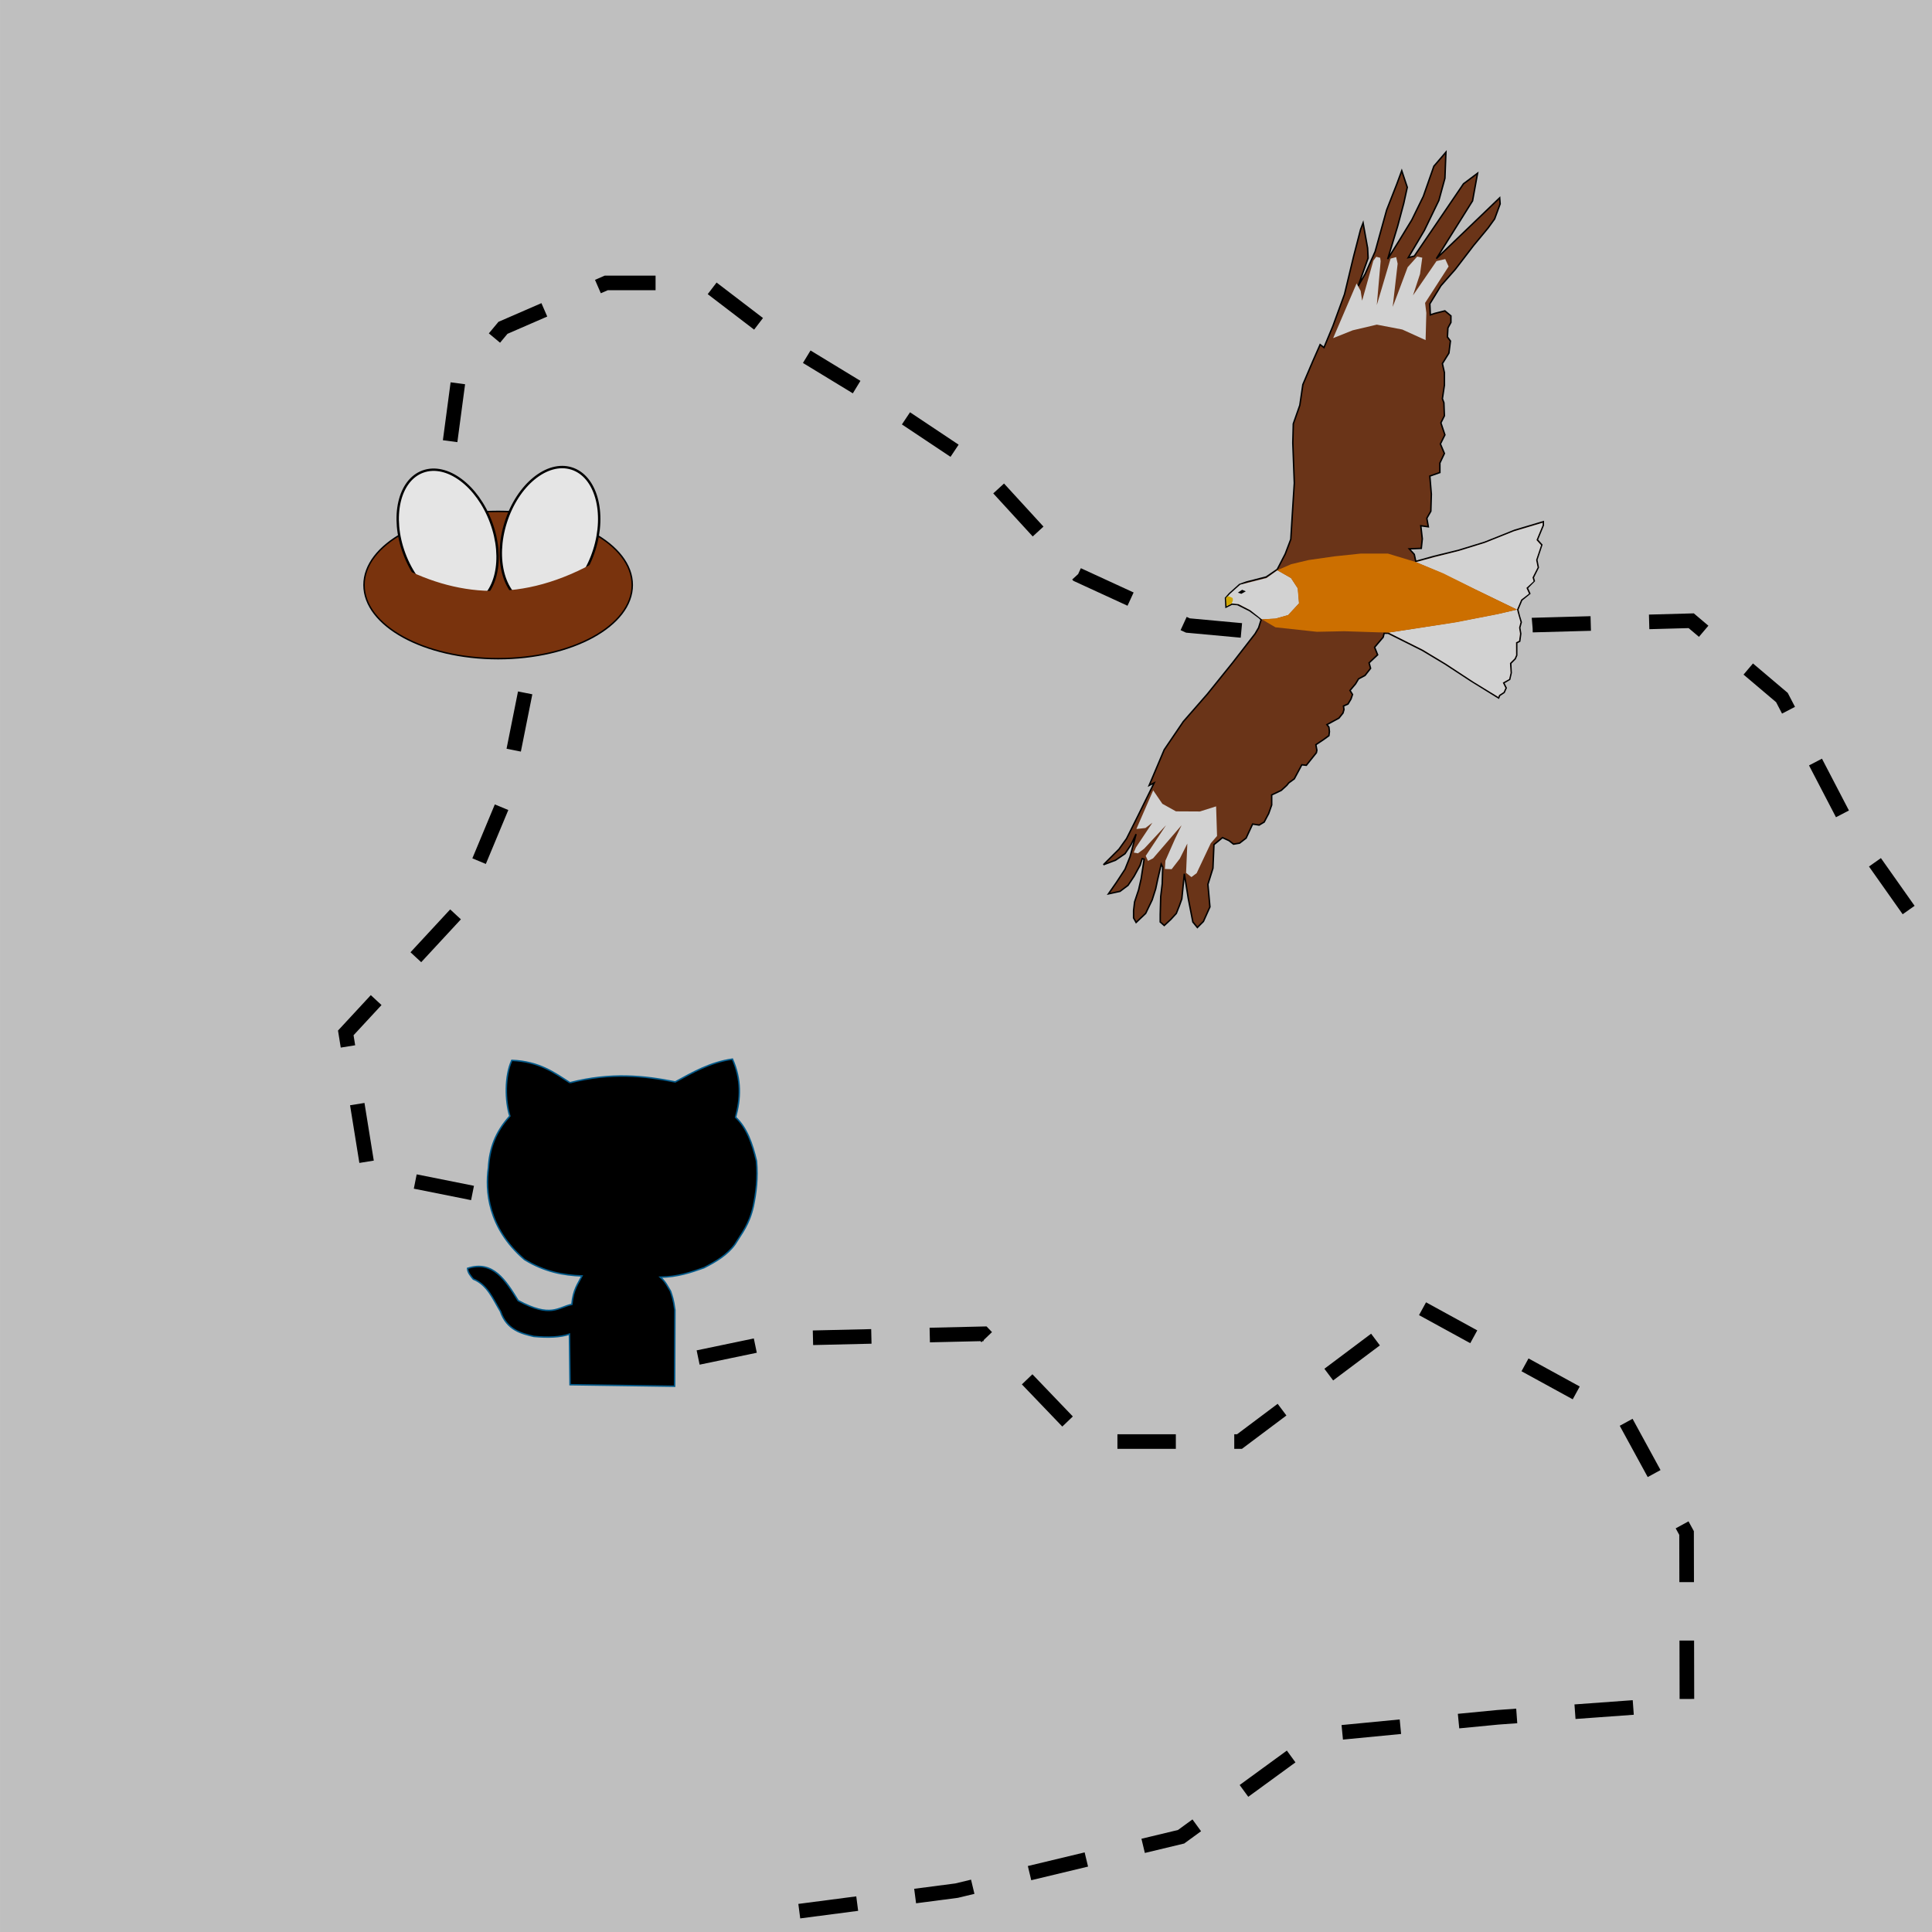
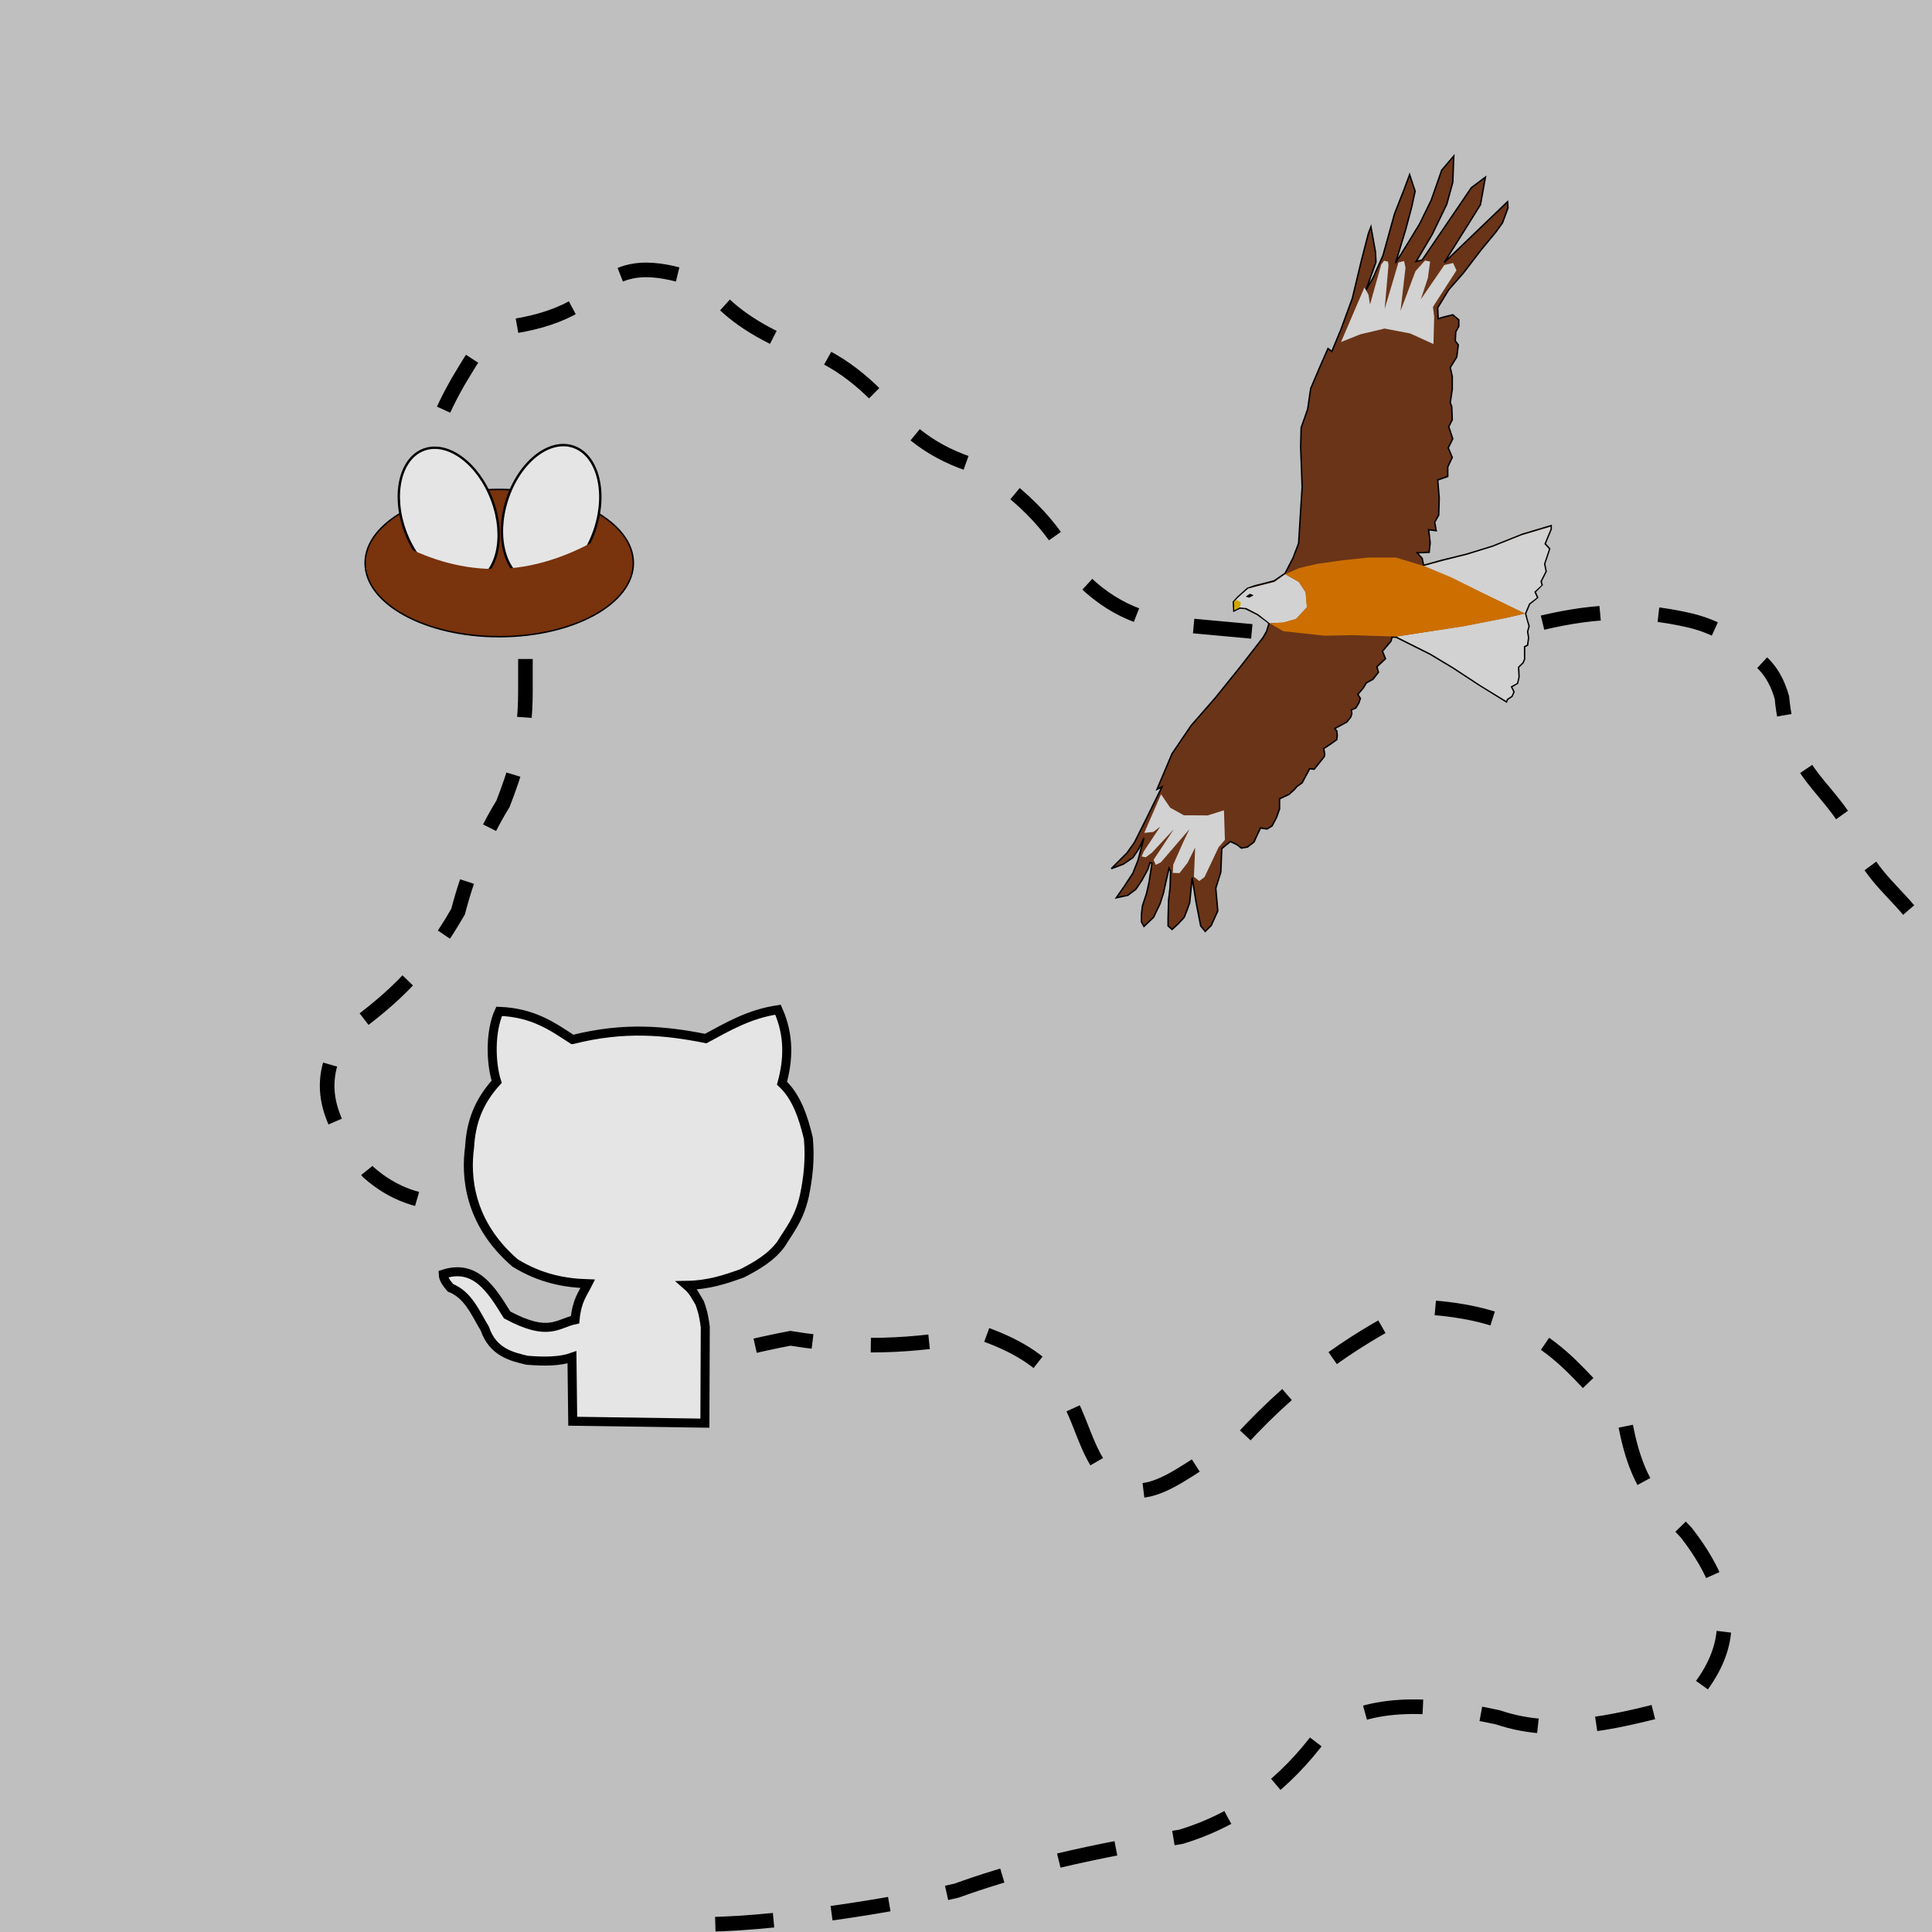
<svg xmlns="http://www.w3.org/2000/svg" width="132.292mm" height="132.292mm" viewBox="0 0 132.292 132.292" version="1.1" id="svg1" xml:space="preserve">
  <defs id="defs1" />
  <g id="layer1">
    <rect style="fill:#bfbfbf;fill-opacity:1;fill-rule:evenodd;stroke:none;stroke-width:0.1;stroke-dasharray:none" id="rect1" width="132.292" height="132.292" x="0.001" y="0" />
-     <path style="fill:none;fill-opacity:0.35;fill-rule:evenodd;stroke:#000000;stroke-width:1;stroke-dasharray:4, 4;stroke-dashoffset:0;stroke-opacity:1" d="M 130.692,62.314 126.489,56.36 122.015,47.763 115.805,42.504 104.939,42.802 92.533,43.861 81.343,42.831 73.801,39.361 67.036,31.98 60.578,27.675 53.506,23.37 48.278,19.373 H 41.513 l -7.073,3.075 -3.075,3.69 -1.23,9.225 5.843,4.92 v 7.073 l -1.538,7.688 -3.075,7.38 -7.688,8.303 1.538,9.533 10.763,2.153 10.763,10.763 7.38,-1.538 13.223,-0.308 7.073,7.38 h 10.455 l 12.3,-9.225 14.068,7.705 4.246,7.782 0.024,11.679 -12.951,0.94 -12.067,1.165 -9.618,7.014 -15.375,3.69 -14.145,1.845" id="path2" />
-     <g id="g7" transform="translate(-77.40825,-6.923812)">
+     <path style="fill:none;fill-opacity:0.35;fill-rule:evenodd;stroke:#000000;stroke-width:1;stroke-dasharray:4, 4;stroke-dashoffset:0;stroke-opacity:1" d="m 130.692,62.314 c -1.401,-1.667 -2.802,-2.585 -4.203,-5.953 -1.6,-2.669 -4.046,-3.817 -4.474,-8.597 -0.368,-1.268 -1.004,-2.402 -2.42,-3.146 -0.892,-0.952 -2.107,-1.688 -3.789,-2.113 -3.944,-0.937 -7.16,-0.642 -10.866,0.297 L 92.533,43.861 81.343,42.831 C 78.718,42.674 76.164,41.878 73.801,39.361 72.642,37 71.06,34.601 67.036,31.98 63.753,31.03 62.039,29.407 60.578,27.675 58.221,25.087 55.863,23.854 53.506,23.37 50.643,22.038 49.316,20.705 48.278,19.373 c -2.442,-0.843 -4.841,-1.49 -6.765,0 -1.47,1.291 -3.022,2.558 -7.073,3.075 -1.353,0.738 -1.844,1.64 -3.075,3.69 -3.525,6.16 -0.786,6.2 -1.23,9.225 l 5.843,4.92 v 7.073 c -0.004,3.579 -0.759,5.657 -1.538,7.688 -1.279,2.079 -2.323,4.51 -3.075,7.38 -2.563,4.481 -5.125,6.395 -7.688,8.303 -2.593,3.668 -0.806,6.644 1.538,9.533 3.588,3.171 7.175,1.844 10.763,2.153 2.28,0.036 7.698,10.487 10.763,10.763 2.854,-0.48 4.926,-1.077 7.38,-1.538 5.407,0.897 9.369,0.349 13.223,-0.308 5.432,1.918 5.947,4.703 7.073,7.38 2.874,6.93 6.864,1.197 10.455,0 4.42,-4.833 8.402,-7.26 12.3,-9.225 9,0.413 10.443,4.605 14.068,7.705 0.854,5.025 2.642,6.007 4.246,7.782 4.111,5.313 2.702,8.716 0.024,11.679 -4.317,1.088 -8.634,2.401 -12.951,0.94 -4.796,-1.049 -9.107,-1.196 -12.067,1.165 -2.458,3.335 -5.579,5.787 -9.618,7.014 -7.592,1.23 -11.973,2.46 -15.375,3.69 -4.8,1.128 -14.643,2.656 -19.187,2.24" id="path2" />
+     <g id="g7" transform="translate(-76.87054,-6.654953)" style="display:inline">
      <path style="fill:#6a3418;fill-opacity:1;fill-rule:evenodd;stroke:#000000;stroke-width:0.1;stroke-dasharray:none;stroke-opacity:1" d="m 180.097,20.471 -4.333,4.161 2.476,-3.955 0.344,-1.891 -0.963,0.722 -1.754,2.579 -1.616,2.373 -0.413,0.103 1.1,-1.857 0.997,-2.063 0.413,-1.513 0.069,-1.788 -0.825,0.963 -0.722,2.063 -0.791,1.616 -0.86,1.41 -0.791,1.272 0.688,-2.27 0.413,-1.547 0.241,-1.1 -0.378,-1.135 -0.344,0.928 -0.688,1.754 -0.791,2.854 -0.688,1.547 -0.481,0.825 0.688,-1.926 -0.034,-0.688 -0.309,-1.719 -0.172,0.447 -0.481,1.857 -0.619,2.579 -0.791,2.166 -0.616,1.483 -0.263,-0.201 -0.496,1.125 -0.688,1.616 -0.206,1.41 -0.447,1.272 -0.034,1.307 0.103,2.751 -0.138,2.166 -0.103,1.685 -0.378,0.997 -0.55,1.066 -0.757,0.516 -1.341,0.344 -0.481,0.172 -0.688,0.619 -0.275,0.309 0.034,0.619 0.413,-0.206 0.378,0.034 0.825,0.413 0.653,0.481 0.138,0.138 -0.172,0.55 -0.241,0.413 -1.547,1.994 -1.719,2.132 -1.651,1.891 -1.307,1.926 -1.032,2.442 0.344,-0.172 -1.135,2.304 -0.757,1.513 -0.516,0.722 -1.066,1.066 0.825,-0.309 0.653,-0.447 0.413,-0.619 0.344,-0.722 -0.413,1.547 -0.344,0.86 -0.585,0.894 -0.55,0.791 0.791,-0.172 0.55,-0.413 0.413,-0.619 0.413,-0.757 0.138,-0.447 0.138,0.034 -0.206,1.341 -0.172,0.757 -0.275,0.825 -0.069,0.585 v 0.516 l 0.172,0.309 0.653,-0.619 0.447,-0.928 0.241,-0.757 0.138,-0.653 0.241,-1.032 0.103,0.206 -0.034,1.135 -0.103,0.86 -0.034,1.238 v 0.516 l 0.275,0.241 0.447,-0.413 0.378,-0.413 0.206,-0.516 0.172,-0.481 0.172,-1.719 0.275,1.719 0.309,1.582 0.309,0.378 0.413,-0.413 0.447,-0.997 -0.138,-1.547 0.344,-1.1 0.069,-1.616 0.585,-0.481 0.447,0.206 0.309,0.241 0.413,-0.069 0.447,-0.344 0.447,-0.963 0.447,0.069 0.344,-0.206 0.309,-0.585 0.206,-0.585 v -0.688 l 0.653,-0.309 0.378,-0.344 0.138,-0.172 0.378,-0.275 0.516,-0.963 0.309,0.034 0.688,-0.86 0.034,-0.172 -0.069,-0.378 0.516,-0.344 0.378,-0.275 0.034,-0.275 -0.034,-0.309 -0.138,-0.172 0.447,-0.241 0.378,-0.206 0.275,-0.344 0.069,-0.241 -0.034,-0.241 0.309,-0.138 0.206,-0.344 0.103,-0.309 -0.172,-0.275 0.378,-0.447 0.206,-0.344 0.447,-0.241 0.378,-0.481 -0.103,-0.378 0.585,-0.55 -0.206,-0.516 0.585,-0.688 0.069,-0.275 h 0.275 l 2.338,1.169 1.547,0.928 1.788,1.169 1.891,1.169 0.069,-0.172 0.309,-0.206 0.138,-0.309 -0.172,-0.344 0.413,-0.241 0.103,-0.447 -0.034,-0.653 0.309,-0.309 0.103,-0.241 v -0.653 -0.206 l 0.206,-0.103 0.069,-0.516 -0.069,-0.413 0.103,-0.378 -0.138,-0.447 -0.103,-0.413 0.275,-0.653 0.55,-0.447 -0.172,-0.378 0.481,-0.481 -0.069,-0.241 0.344,-0.688 -0.103,-0.516 0.344,-1.032 -0.309,-0.344 0.413,-0.997 v -0.241 l -1.96,0.585 -2.063,0.825 -1.788,0.55 -1.685,0.413 -1.238,0.344 -0.103,-0.481 -0.344,-0.378 0.825,-0.034 0.069,-0.653 -0.103,-0.894 0.516,0.069 -0.103,-0.585 0.275,-0.481 0.034,-1.169 -0.103,-1.238 0.688,-0.241 v -0.653 l 0.309,-0.653 -0.275,-0.653 0.309,-0.619 -0.275,-0.825 0.241,-0.481 -0.034,-0.894 -0.103,-0.275 0.138,-0.928 v -0.86 l -0.138,-0.619 0.447,-0.722 0.103,-0.825 -0.206,-0.275 0.034,-0.619 0.206,-0.378 v -0.447 l -0.413,-0.344 -0.688,0.172 -0.309,0.103 -0.034,-0.757 0.757,-1.238 0.997,-1.135 1.238,-1.616 0.997,-1.204 0.447,-0.619 0.378,-1.032 z" id="path1-9" />
      <path style="fill:#d2d2d2;fill-opacity:1;fill-rule:evenodd;stroke:none;stroke-width:0.1;stroke-dasharray:none;stroke-dashoffset:0;stroke-opacity:1" d="m 170.299,26.334 -1.604,3.743 1.337,-0.535 1.652,-0.389 1.746,0.335 1.595,0.725 0.05,-1.864 -0.085,-0.682 1.61,-2.497 -0.23,-0.506 -0.598,0.138 -1.61,2.347 0.481,-1.461 0.154,-1.119 -0.347,-0.077 -0.656,0.733 -0.694,1.851 -0.328,0.86 0.339,-2.956 -0.1,-0.453 -0.384,0.105 -0.943,3.179 0.263,-3.003 -0.033,-0.234 -0.267,-0.067 -0.2,0.267 -0.768,2.738 -0.1,-0.668 z" id="path4" />
      <path style="fill:#d2d2d2;fill-opacity:1;fill-rule:evenodd;stroke:none;stroke-width:0.2;stroke-dasharray:4.8, 4.8;stroke-dashoffset:0;stroke-opacity:1" d="m 161.39,48.427 0.357,-0.183 0.472,0.048 0.804,0.418 0.787,0.623 0.926,-0.043 0.877,-0.245 0.752,-0.811 -0.086,-1.018 -0.465,-0.712 -0.938,-0.534 -0.743,0.532 -1.798,0.455 -0.714,0.638 -0.249,0.281 z" id="path4-1" />
      <path style="fill:#d2d2d2;fill-opacity:1;fill-rule:evenodd;stroke:none;stroke-width:0.1;stroke-dasharray:none;stroke-dashoffset:0;stroke-opacity:1" d="m 175.919,46.081 5.363,2.587 0.287,-0.683 0.535,-0.41 -0.178,-0.393 0.494,-0.456 -0.077,-0.257 0.351,-0.691 -0.103,-0.51 0.341,-1.015 -0.317,-0.348 0.422,-1.02 0.005,-0.166 -1.971,0.586 -1.994,0.797 -1.77,0.547 -1.675,0.42 -1.27,0.347 z" id="path4-1-8" />
      <path style="fill:#d2d2d2;fill-opacity:1;fill-rule:evenodd;stroke:none;stroke-width:0.1;stroke-dasharray:none;stroke-dashoffset:0;stroke-opacity:1" d="m 178.296,53.603 1.711,1.046 0.045,-0.135 0.313,-0.203 0.124,-0.272 -0.182,-0.374 0.439,-0.246 0.095,-0.415 -0.041,-0.676 0.321,-0.319 0.097,-0.224 -0.004,-0.88 0.211,-0.105 0.064,-0.484 -0.066,-0.413 0.1,-0.375 -0.196,-0.692 -0.043,-0.175 -1.261,0.291 -2.932,0.569 -2.862,0.448 -1.741,0.267 2.342,1.173 1.585,0.957 z" id="path4-1-8-5" />
      <path style="fill:#d2d2d2;fill-opacity:1;fill-rule:evenodd;stroke:none;stroke-width:0.1;stroke-dasharray:none;stroke-dashoffset:0;stroke-opacity:1" d="m 155.221,63.688 1.152,-2.646 0.626,0.92 0.932,0.518 1.639,0.009 1.11,-0.35 0.065,2.028 -0.431,0.5 -0.966,2.045 -0.359,0.27 -0.365,-0.29 0.085,-2.004 -0.517,1.035 -0.556,0.718 -0.464,-0.016 0.037,-0.565 0.661,-1.499 0.446,-0.929 -1.953,2.267 -0.347,0.175 -0.156,-0.344 1.39,-2.099 -1.49,1.6 -0.431,0.324 -0.289,-0.053 0.148,-0.346 1.129,-1.697 -0.476,0.362 z" id="path4-3" />
      <path style="fill:#d0a600;fill-opacity:1;fill-rule:evenodd;stroke:none;stroke-width:0.2;stroke-dasharray:4.8, 4.8;stroke-dashoffset:0;stroke-opacity:1" d="m 161.389,48.433 -0.023,-0.583 0.112,-0.104 0.144,0.04 0.192,0.088 0.016,0.16 -0.04,0.096 -0.037,0.114 z" id="path5" />
      <path style="fill:#cc6f00;fill-opacity:1;fill-rule:evenodd;stroke:none;stroke-width:0.1;stroke-dasharray:none;stroke-dashoffset:0;stroke-opacity:1" d="m 164.868,45.971 0.937,0.532 0.461,0.703 0.086,1.037 -0.737,0.791 -0.845,0.242 -0.951,0.06 0.923,0.542 2.837,0.307 1.879,-0.038 2.377,0.077 0.308,0.004 0.344,0.014 4.582,-0.7 2.876,-0.562 1.336,-0.312 -2.819,-1.373 -2.223,-1.11 -1.905,-0.783 -1.89,-0.572 h -1.86 l -1.797,0.189 -1.765,0.252 -1.198,0.284 z" id="path6" />
      <path style="fill:#000000;fill-opacity:1;fill-rule:evenodd;stroke:none;stroke-width:0.2;stroke-dasharray:4.8, 4.8;stroke-dashoffset:0;stroke-opacity:1" d="m 162.461,47.308 -0.291,0.199 0.238,0.079 0.305,-0.172 z" id="path7" />
    </g>
-     <g id="g10" transform="translate(-129.9444,-52.14269)">
+     <g id="g10" transform="translate(-129.8691,-53.64718)" style="display:inline">
      <ellipse style="fill:#79330d;fill-opacity:1;fill-rule:evenodd;stroke:#000000;stroke-width:0.1;stroke-dasharray:none;stroke-dashoffset:0;stroke-opacity:1" id="path8" cx="164.054" cy="92.202" rx="9.184" ry="5.042" />
      <ellipse style="fill:#e5e5e5;fill-opacity:1;fill-rule:evenodd;stroke:#000000;stroke-width:0.163;stroke-dasharray:none;stroke-dashoffset:0;stroke-opacity:1" id="path9" cx="119.501" cy="138.249" rx="3.16" ry="4.849" transform="matrix(0.9405249,-0.3397249,0.3486646,0.9372476,0,0)" />
      <ellipse style="fill:#e5e5e5;fill-opacity:1;fill-rule:evenodd;stroke:#000000;stroke-width:0.164;stroke-dasharray:none;stroke-dashoffset:0;stroke-opacity:1" id="path9-1" cx="186.657" cy="34.65" rx="3.174" ry="4.862" transform="matrix(0.954212,0.2991313,-0.3031524,0.9529421,0,0)" />
      <path style="fill:#79330d;fill-opacity:1;fill-rule:evenodd;stroke:none;stroke-width:0.107;stroke-dasharray:none;stroke-dashoffset:0;stroke-opacity:1" d="m 156.958,90.731 c 4.168,2.268 8.702,2.813 14.005,-0.251 l 1.351,1.88 -2.488,2.318 -8.317,0.313 -5.047,-2.193 z" id="path10" />
    </g>
-     <path style="display:inline;fill:#000000;fill-opacity:1;fill-rule:evenodd;stroke:#045b8b;stroke-width:0.1;stroke-dasharray:none;stroke-dashoffset:0;stroke-opacity:1" d="m 39.024,74.138 c -1.05,-0.676 -2.092,-1.457 -3.978,-1.53 -0.496,1.075 -0.462,2.795 -0.134,3.815 -0.995,1.097 -1.392,2.217 -1.467,3.544 -0.213,1.534 -0.067,4.091 2.467,6.277 1.38,0.845 2.674,1.083 3.939,1.125 -0.269,0.536 -0.595,0.899 -0.693,1.948 -0.963,0.2 -1.417,0.953 -3.679,-0.26 -0.859,-1.386 -1.714,-2.78 -3.463,-2.208 0.009,0.285 0.203,0.51 0.39,0.736 0.971,0.385 1.349,1.364 1.861,2.208 0.444,1.306 1.487,1.525 2.283,1.718 0.98,0.086 1.827,0.06 2.442,-0.157 l 0.041,3.463 7.161,0.105 0.02,-5.215 c -0.101,-0.768 -0.202,-0.997 -0.303,-1.299 -0.2,-0.317 -0.325,-0.635 -0.693,-0.952 1.192,-0.02 2.092,-0.332 2.987,-0.649 0.821,-0.42 1.6,-0.881 2.121,-1.602 0.457,-0.751 0.97,-1.333 1.255,-2.597 0.195,-0.941 0.323,-1.935 0.216,-3.117 -0.281,-1.191 -0.665,-2.279 -1.429,-2.987 0.346,-1.275 0.407,-2.586 -0.216,-3.983 -1.543,0.222 -2.732,0.922 -3.916,1.563 -2.137,-0.426 -4.39,-0.665 -7.213,0.053 z" id="path11" />
+     <g id="g14-0" transform="matrix(0.4759436,0,0,0.4759436,-38.74576,32.8339)" style="display:none;stroke-width:1.051;stroke-dasharray:none">
+       <path style="fill:#e5e5e5;fill-opacity:1;fill-rule:evenodd;stroke:#000000;stroke-width:1.051;stroke-linecap:round;stroke-linejoin:round;stroke-dasharray:none;stroke-dashoffset:0;stroke-opacity:1" d="m 145.258,83.233 -0.127,49.228 c 0.095,1.089 0.63,1.739 1.564,1.99 l 39.129,0.035 c 1.138,-0.256 1.869,-0.92 1.891,-2.292 l 0.013,-48.716 c -0.094,-1.132 -0.529,-1.839 -1.869,-2.082 l -38.964,0.108 c -0.704,0.228 -1.389,0.498 -1.637,1.729 z" id="path12-5" />
+       <path style="fill:none;fill-opacity:1;fill-rule:evenodd;stroke:#999999;stroke-width:1.051;stroke-linecap:square;stroke-linejoin:miter;stroke-dasharray:none;stroke-dashoffset:0;stroke-opacity:1" d="m 151.079,92.093 30.878,0.012" id="path13-2" />
+       <path style="fill:none;fill-opacity:1;fill-rule:evenodd;stroke:#999999;stroke-width:1.051;stroke-linecap:square;stroke-linejoin:miter;stroke-dasharray:none;stroke-dashoffset:0;stroke-opacity:1" d="m 151.074,102.709 30.889,0.012" id="path13-3-2" />
+       <path style="fill:none;fill-opacity:1;fill-rule:evenodd;stroke:#999999;stroke-width:1.051;stroke-linecap:square;stroke-linejoin:miter;stroke-dasharray:none;stroke-dashoffset:0;stroke-opacity:1" d="m 151.067,113.286 30.895,0.012" id="path13-3-7-7" />
+       <path style="fill:none;fill-opacity:1;fill-rule:evenodd;stroke:#6190d1;stroke-width:1.051;stroke-linecap:square;stroke-linejoin:miter;stroke-dasharray:none;stroke-dashoffset:0;stroke-opacity:1" d="m 151.153,123.956 4.696,4.729 5.314,-10.587 5.286,5.307 5.264,-10.577 5.146,5.146" id="path14-3" />
+       <text xml:space="preserve" style="font-style:normal;font-variant:normal;font-weight:600;font-stretch:condensed;font-size:4.167px;font-family:'Avenir Next Condensed';-inkscape-font-specification:'Avenir Next Condensed,  Semi-Bold Condensed';text-align:start;writing-mode:lr-tb;direction:ltr;text-anchor:start;display:inline;fill:#000000;fill-opacity:1;fill-rule:evenodd;stroke:none;stroke-width:0.591;stroke-linecap:round;stroke-linejoin:round;stroke-dasharray:none;stroke-opacity:1" x="39.837" y="77.405" id="text15-9" transform="matrix(2.134715,0,0,2.067993,81.40829,-68.98695)">
+         <tspan id="tspan15-5" style="font-style:normal;font-variant:normal;font-weight:600;font-stretch:condensed;font-size:4.167px;font-family:'Avenir Next Condensed';-inkscape-font-specification:'Avenir Next Condensed,  Semi-Bold Condensed';text-align:center;text-anchor:middle;fill:#000000;fill-opacity:1;stroke:none;stroke-width:0.591" x="39.837" y="77.405">Master</tspan>
+         <tspan style="font-style:normal;font-variant:normal;font-weight:600;font-stretch:condensed;font-size:4.167px;font-family:'Avenir Next Condensed';-inkscape-font-specification:'Avenir Next Condensed,  Semi-Bold Condensed';text-align:center;text-anchor:middle;fill:#000000;fill-opacity:1;stroke:none;stroke-width:0.591" x="39.837" y="82.614" id="tspan16-4">Thesis</tspan>
+       </text>
+       <g id="g15" transform="matrix(2.101089,0,0,2.101089,82.27904,-70.01602)" style="display:inline;stroke-width:1.051;stroke-dasharray:none">
+         <path style="fill:#e5e5e5;fill-opacity:1;fill-rule:evenodd;stroke:#000000;stroke-width:0.5;stroke-linecap:round;stroke-linejoin:round;stroke-dasharray:none;stroke-opacity:1" d="m 43.353,70.463 c 1.983,3.374 4.792,5.627 8.479,6.688 l 3.941,-4.897 c -3.521,-1.116 -6.444,-3.105 -8.384,-6.53 z" id="path1" />
+         <rect style="fill:#e5e5e5;fill-opacity:1;fill-rule:evenodd;stroke:#000000;stroke-width:0.932;stroke-linecap:round;stroke-linejoin:round;stroke-dasharray:none;stroke-opacity:1" id="rect2" width="10.075" height="9.854" x="77.761" y="-9.105" transform="matrix(0.569065,0.8222926,-0.9339553,-0.3573898,0,0)" />
+         <path style="fill:none;fill-opacity:1;fill-rule:evenodd;stroke:#000000;stroke-width:0.7;stroke-linecap:round;stroke-linejoin:round;stroke-dasharray:none;stroke-opacity:1" d="m 50.943,69.448 3.572,1 c 1.982,0.696 2.417,1.438 2.438,3.202 l -0.032,5.489 -1.281,1.409 2.796,0.02 -1.514,-1.429" id="path3" />
+         <path style="fill:#e5e5e5;fill-opacity:1;fill-rule:evenodd;stroke:none;stroke-width:0.965;stroke-linecap:round;stroke-linejoin:round;stroke-dasharray:none;stroke-opacity:1" d="m 56.191,72.623 1.598,2.311 -2.214,-0.847 z" id="path15" />
+       </g>
+     </g>
+     <path style="display:inline;fill:#e5e5e5;fill-opacity:1;fill-rule:evenodd;stroke:#000000;stroke-width:0.618;stroke-dasharray:none;stroke-dashoffset:0;stroke-opacity:1" d="m 39.206,71.183 c -1.327,-0.855 -2.644,-1.841 -5.027,-1.933 -0.627,1.359 -0.584,3.532 -0.17,4.821 -1.258,1.386 -1.76,2.802 -1.854,4.479 -0.269,1.938 -0.084,5.17 3.118,7.933 1.744,1.068 3.379,1.369 4.978,1.422 -0.339,0.678 -0.752,1.137 -0.875,2.462 -1.217,0.252 -1.791,1.204 -4.65,-0.328 -1.085,-1.752 -2.166,-3.513 -4.377,-2.79 0.012,0.361 0.256,0.644 0.492,0.93 1.227,0.487 1.705,1.724 2.352,2.79 0.561,1.651 1.88,1.927 2.885,2.171 1.238,0.108 2.309,0.076 3.087,-0.199 l 0.052,4.377 9.05,0.132 0.026,-6.591 c -0.128,-0.971 -0.255,-1.261 -0.383,-1.641 -0.252,-0.401 -0.411,-0.802 -0.875,-1.204 1.506,-0.025 2.644,-0.419 3.775,-0.821 1.038,-0.531 2.023,-1.114 2.681,-2.024 0.577,-0.95 1.226,-1.685 1.587,-3.282 0.246,-1.189 0.409,-2.445 0.274,-3.939 -0.355,-1.505 -0.84,-2.88 -1.805,-3.775 0.437,-1.612 0.515,-3.268 -0.274,-5.033 -1.95,0.281 -3.453,1.166 -4.95,1.975 -2.701,-0.538 -5.548,-0.84 -9.116,0.068 z" id="path11" />
    <g id="g14" transform="matrix(0.4759436,0,0,0.4759436,20.77669,32.62071)" style="display:none">
      <path style="fill:#e5e5e5;fill-opacity:1;fill-rule:evenodd;stroke:#000000;stroke-width:1;stroke-linecap:round;stroke-linejoin:round;stroke-dasharray:none;stroke-dashoffset:0;stroke-opacity:1" d="m 145.258,83.233 -0.127,49.228 c 0.095,1.089 0.63,1.739 1.564,1.99 l 39.129,0.035 c 1.138,-0.256 1.869,-0.92 1.891,-2.292 l 0.013,-48.716 c -0.094,-1.132 -0.529,-1.839 -1.869,-2.082 l -38.964,0.108 c -0.704,0.228 -1.389,0.498 -1.637,1.729 z" id="path12" />
      <path style="fill:none;fill-opacity:1;fill-rule:evenodd;stroke:#999999;stroke-width:1;stroke-linecap:square;stroke-linejoin:miter;stroke-dasharray:none;stroke-dashoffset:0;stroke-opacity:1" d="m 151.079,92.093 30.878,0.012" id="path13" />
      <path style="fill:none;fill-opacity:1;fill-rule:evenodd;stroke:#999999;stroke-width:1;stroke-linecap:square;stroke-linejoin:miter;stroke-dasharray:none;stroke-dashoffset:0;stroke-opacity:1" d="m 151.074,102.709 30.889,0.012" id="path13-3" />
      <path style="fill:none;fill-opacity:1;fill-rule:evenodd;stroke:#999999;stroke-width:1;stroke-linecap:square;stroke-linejoin:miter;stroke-dasharray:none;stroke-dashoffset:0;stroke-opacity:1" d="m 151.067,113.286 30.895,0.012" id="path13-3-7" />
      <path style="fill:none;fill-opacity:1;fill-rule:evenodd;stroke:#6190d1;stroke-width:1;stroke-linecap:square;stroke-linejoin:miter;stroke-dasharray:none;stroke-dashoffset:0;stroke-opacity:1" d="m 151.153,123.956 4.696,4.729 5.314,-10.587 5.286,5.307 5.264,-10.577 5.146,5.146" id="path14" />
+       <text xml:space="preserve" style="font-style:normal;font-variant:normal;font-weight:600;font-stretch:condensed;font-size:4.167px;font-family:'Avenir Next Condensed';-inkscape-font-specification:'Avenir Next Condensed,  Semi-Bold Condensed';text-align:start;writing-mode:lr-tb;direction:ltr;text-anchor:start;fill:#000000;fill-opacity:1;fill-rule:evenodd;stroke:none;stroke-width:0.591;stroke-linecap:round;stroke-linejoin:round;stroke-dasharray:none;stroke-opacity:1" x="98.384" y="77.103" id="text15" transform="matrix(2.134715,0,0,2.067993,-43.65368,-68.53902)">
+         <tspan id="tspan15" style="font-style:normal;font-variant:normal;font-weight:600;font-stretch:condensed;font-size:4.167px;font-family:'Avenir Next Condensed';-inkscape-font-specification:'Avenir Next Condensed,  Semi-Bold Condensed';text-align:center;text-anchor:middle;fill:#000000;fill-opacity:1;stroke:none;stroke-width:0.591" x="98.384" y="77.103">Scientific</tspan>
+         <tspan style="font-style:normal;font-variant:normal;font-weight:600;font-stretch:condensed;font-size:4.167px;font-family:'Avenir Next Condensed';-inkscape-font-specification:'Avenir Next Condensed,  Semi-Bold Condensed';text-align:center;text-anchor:middle;fill:#000000;fill-opacity:1;stroke:none;stroke-width:0.591" x="98.384" y="82.311" id="tspan16">Paper</tspan>
+       </text>
+       <g id="g19" transform="rotate(-8.786623,347.8057,228.4556)">
+         <circle style="display:inline;fill:#e5e5e5;fill-opacity:1;fill-rule:evenodd;stroke:#000000;stroke-width:1.117;stroke-linecap:round;stroke-linejoin:round;stroke-dasharray:none;stroke-opacity:1" id="path16-8" cx="200.623" cy="106.036" r="11.276" />
+         <circle style="display:inline;fill:#e5e5e5;fill-opacity:1;fill-rule:evenodd;stroke:#000000;stroke-width:1.051;stroke-linecap:round;stroke-linejoin:round;stroke-dasharray:none;stroke-opacity:1" id="path16" cx="200.737" cy="106.051" r="8.836" />
+         <rect style="fill:#e5e5e5;fill-opacity:1;fill-rule:evenodd;stroke:#000000;stroke-width:1.051;stroke-linecap:round;stroke-linejoin:round;stroke-dasharray:none;stroke-opacity:1" id="rect16" width="4.552" height="6.741" x="136.294" y="191.199" transform="rotate(-24.54924)" />
+         <path style="fill:#e5e5e5;fill-opacity:1;fill-rule:evenodd;stroke:#000000;stroke-width:1.051;stroke-linecap:round;stroke-linejoin:round;stroke-dasharray:none;stroke-opacity:1" d="m 204.604,124.182 7.353,-3.36 6.374,13.097 c 0.018,1.542 -0.464,2.459 -1.089,3.199 -0.985,0.781 -1.906,1.302 -2.73,1.437 -1.39,0.166 -2.662,0.016 -3.569,-1.105 z" id="path17" />
+         <path style="fill:#e5e5e5;fill-opacity:1;fill-rule:evenodd;stroke:#000000;stroke-width:1.051;stroke-linecap:round;stroke-linejoin:round;stroke-dasharray:none;stroke-opacity:1" d="m 207.384,125.344 5.028,10.596" id="path18" />
+         <path style="fill:#e5e5e5;fill-opacity:1;fill-rule:evenodd;stroke:#000000;stroke-width:1.051;stroke-linecap:round;stroke-linejoin:round;stroke-dasharray:none;stroke-opacity:1" d="m 211.156,123.636 5.206,10.65" id="path19" />
+       </g>
+       <g id="g7-8" transform="matrix(0.2601462,0,0,0.2601462,139.9359,118.1502)">
+         <path style="fill:#6a3418;fill-opacity:1;fill-rule:evenodd;stroke:#000000;stroke-width:0.1;stroke-dasharray:none;stroke-opacity:1" d="m 180.097,20.471 -4.333,4.161 2.476,-3.955 0.344,-1.891 -0.963,0.722 -1.754,2.579 -1.616,2.373 -0.413,0.103 1.1,-1.857 0.997,-2.063 0.413,-1.513 0.069,-1.788 -0.825,0.963 -0.722,2.063 -0.791,1.616 -0.86,1.41 -0.791,1.272 0.688,-2.27 0.413,-1.547 0.241,-1.1 -0.378,-1.135 -0.344,0.928 -0.688,1.754 -0.791,2.854 -0.688,1.547 -0.481,0.825 0.688,-1.926 -0.034,-0.688 -0.309,-1.719 -0.172,0.447 -0.481,1.857 -0.619,2.579 -0.791,2.166 -0.616,1.483 -0.263,-0.201 -0.496,1.125 -0.688,1.616 -0.206,1.41 -0.447,1.272 -0.034,1.307 0.103,2.751 -0.138,2.166 -0.103,1.685 -0.378,0.997 -0.55,1.066 -0.757,0.516 -1.341,0.344 -0.481,0.172 -0.688,0.619 -0.275,0.309 0.034,0.619 0.413,-0.206 0.378,0.034 0.825,0.413 0.653,0.481 0.138,0.138 -0.172,0.55 -0.241,0.413 -1.547,1.994 -1.719,2.132 -1.651,1.891 -1.307,1.926 -1.032,2.442 0.344,-0.172 -1.135,2.304 -0.757,1.513 -0.516,0.722 -1.066,1.066 0.825,-0.309 0.653,-0.447 0.413,-0.619 0.344,-0.722 -0.413,1.547 -0.344,0.86 -0.585,0.894 -0.55,0.791 0.791,-0.172 0.55,-0.413 0.413,-0.619 0.413,-0.757 0.138,-0.447 0.138,0.034 -0.206,1.341 -0.172,0.757 -0.275,0.825 -0.069,0.585 v 0.516 l 0.172,0.309 0.653,-0.619 0.447,-0.928 0.241,-0.757 0.138,-0.653 0.241,-1.032 0.103,0.206 -0.034,1.135 -0.103,0.86 -0.034,1.238 v 0.516 l 0.275,0.241 0.447,-0.413 0.378,-0.413 0.206,-0.516 0.172,-0.481 0.172,-1.719 0.275,1.719 0.309,1.582 0.309,0.378 0.413,-0.413 0.447,-0.997 -0.138,-1.547 0.344,-1.1 0.069,-1.616 0.585,-0.481 0.447,0.206 0.309,0.241 0.413,-0.069 0.447,-0.344 0.447,-0.963 0.447,0.069 0.344,-0.206 0.309,-0.585 0.206,-0.585 v -0.688 l 0.653,-0.309 0.378,-0.344 0.138,-0.172 0.378,-0.275 0.516,-0.963 0.309,0.034 0.688,-0.86 0.034,-0.172 -0.069,-0.378 0.516,-0.344 0.378,-0.275 0.034,-0.275 -0.034,-0.309 -0.138,-0.172 0.447,-0.241 0.378,-0.206 0.275,-0.344 0.069,-0.241 -0.034,-0.241 0.309,-0.138 0.206,-0.344 0.103,-0.309 -0.172,-0.275 0.378,-0.447 0.206,-0.344 0.447,-0.241 0.378,-0.481 -0.103,-0.378 0.585,-0.55 -0.206,-0.516 0.585,-0.688 0.069,-0.275 h 0.275 l 2.338,1.169 1.547,0.928 1.788,1.169 1.891,1.169 0.069,-0.172 0.309,-0.206 0.138,-0.309 -0.172,-0.344 0.413,-0.241 0.103,-0.447 -0.034,-0.653 0.309,-0.309 0.103,-0.241 v -0.653 -0.206 l 0.206,-0.103 0.069,-0.516 -0.069,-0.413 0.103,-0.378 -0.138,-0.447 -0.103,-0.413 0.275,-0.653 0.55,-0.447 -0.172,-0.378 0.481,-0.481 -0.069,-0.241 0.344,-0.688 -0.103,-0.516 0.344,-1.032 -0.309,-0.344 0.413,-0.997 v -0.241 l -1.96,0.585 -2.063,0.825 -1.788,0.55 -1.685,0.413 -1.238,0.344 -0.103,-0.481 -0.344,-0.378 0.825,-0.034 0.069,-0.653 -0.103,-0.894 0.516,0.069 -0.103,-0.585 0.275,-0.481 0.034,-1.169 -0.103,-1.238 0.688,-0.241 v -0.653 l 0.309,-0.653 -0.275,-0.653 0.309,-0.619 -0.275,-0.825 0.241,-0.481 -0.034,-0.894 -0.103,-0.275 0.138,-0.928 v -0.86 l -0.138,-0.619 0.447,-0.722 0.103,-0.825 -0.206,-0.275 0.034,-0.619 0.206,-0.378 v -0.447 l -0.413,-0.344 -0.688,0.172 -0.309,0.103 -0.034,-0.757 0.757,-1.238 0.997,-1.135 1.238,-1.616 0.997,-1.204 0.447,-0.619 0.378,-1.032 z" id="path1-9-5" />
+         <path style="fill:#d2d2d2;fill-opacity:1;fill-rule:evenodd;stroke:none;stroke-width:0.1;stroke-dasharray:none;stroke-dashoffset:0;stroke-opacity:1" d="m 170.299,26.334 -1.604,3.743 1.337,-0.535 1.652,-0.389 1.746,0.335 1.595,0.725 0.05,-1.864 -0.085,-0.682 1.61,-2.497 -0.23,-0.506 -0.598,0.138 -1.61,2.347 0.481,-1.461 0.154,-1.119 -0.347,-0.077 -0.656,0.733 -0.694,1.851 -0.328,0.86 0.339,-2.956 -0.1,-0.453 -0.384,0.105 -0.943,3.179 0.263,-3.003 -0.033,-0.234 -0.267,-0.067 -0.2,0.267 -0.768,2.738 -0.1,-0.668 z" id="path4-8" />
+         <path style="fill:#d2d2d2;fill-opacity:1;fill-rule:evenodd;stroke:none;stroke-width:0.2;stroke-dasharray:4.8, 4.8;stroke-dashoffset:0;stroke-opacity:1" d="m 161.39,48.427 0.357,-0.183 0.472,0.048 0.804,0.418 0.787,0.623 0.926,-0.043 0.877,-0.245 0.752,-0.811 -0.086,-1.018 -0.465,-0.712 -0.938,-0.534 -0.743,0.532 -1.798,0.455 -0.714,0.638 -0.249,0.281 z" id="path4-1-3" />
+         <path style="fill:#d2d2d2;fill-opacity:1;fill-rule:evenodd;stroke:none;stroke-width:0.1;stroke-dasharray:none;stroke-dashoffset:0;stroke-opacity:1" d="m 175.919,46.081 5.363,2.587 0.287,-0.683 0.535,-0.41 -0.178,-0.393 0.494,-0.456 -0.077,-0.257 0.351,-0.691 -0.103,-0.51 0.341,-1.015 -0.317,-0.348 0.422,-1.02 0.005,-0.166 -1.971,0.586 -1.994,0.797 -1.77,0.547 -1.675,0.42 -1.27,0.347 z" id="path4-1-8-0" />
+         <path style="fill:#d2d2d2;fill-opacity:1;fill-rule:evenodd;stroke:none;stroke-width:0.1;stroke-dasharray:none;stroke-dashoffset:0;stroke-opacity:1" d="m 178.296,53.603 1.711,1.046 0.045,-0.135 0.313,-0.203 0.124,-0.272 -0.182,-0.374 0.439,-0.246 0.095,-0.415 -0.041,-0.676 0.321,-0.319 0.097,-0.224 -0.004,-0.88 0.211,-0.105 0.064,-0.484 -0.066,-0.413 0.1,-0.375 -0.196,-0.692 -0.043,-0.175 -1.261,0.291 -2.932,0.569 -2.862,0.448 -1.741,0.267 2.342,1.173 1.585,0.957 z" id="path4-1-8-5-6" />
+         <path style="fill:#d2d2d2;fill-opacity:1;fill-rule:evenodd;stroke:none;stroke-width:0.1;stroke-dasharray:none;stroke-dashoffset:0;stroke-opacity:1" d="m 155.221,63.688 1.152,-2.646 0.626,0.92 0.932,0.518 1.639,0.009 1.11,-0.35 0.065,2.028 -0.431,0.5 -0.966,2.045 -0.359,0.27 -0.365,-0.29 0.085,-2.004 -0.517,1.035 -0.556,0.718 -0.464,-0.016 0.037,-0.565 0.661,-1.499 0.446,-0.929 -1.953,2.267 -0.347,0.175 -0.156,-0.344 1.39,-2.099 -1.49,1.6 -0.431,0.324 -0.289,-0.053 0.148,-0.346 1.129,-1.697 -0.476,0.362 z" id="path4-3-2" />
+         <path style="fill:#d0a600;fill-opacity:1;fill-rule:evenodd;stroke:none;stroke-width:0.2;stroke-dasharray:4.8, 4.8;stroke-dashoffset:0;stroke-opacity:1" d="m 161.389,48.433 -0.023,-0.583 0.112,-0.104 0.144,0.04 0.192,0.088 0.016,0.16 -0.04,0.096 -0.037,0.114 z" id="path5-2" />
+         <path style="fill:#cc6f00;fill-opacity:1;fill-rule:evenodd;stroke:none;stroke-width:0.1;stroke-dasharray:none;stroke-dashoffset:0;stroke-opacity:1" d="m 164.868,45.971 0.937,0.532 0.461,0.703 0.086,1.037 -0.737,0.791 -0.845,0.242 -0.951,0.06 0.923,0.542 2.837,0.307 1.879,-0.038 2.377,0.077 0.308,0.004 0.344,0.014 4.582,-0.7 2.876,-0.562 1.336,-0.312 -2.819,-1.373 -2.223,-1.11 -1.905,-0.783 -1.89,-0.572 h -1.86 l -1.797,0.189 -1.765,0.252 -1.198,0.284 z" id="path6-5" />
+         <path style="fill:#000000;fill-opacity:1;fill-rule:evenodd;stroke:none;stroke-width:0.2;stroke-dasharray:4.8, 4.8;stroke-dashoffset:0;stroke-opacity:1" d="m 162.461,47.308 -0.291,0.199 0.238,0.079 0.305,-0.172 z" id="path7-2" />
+       </g>
    </g>
  </g>
</svg>
